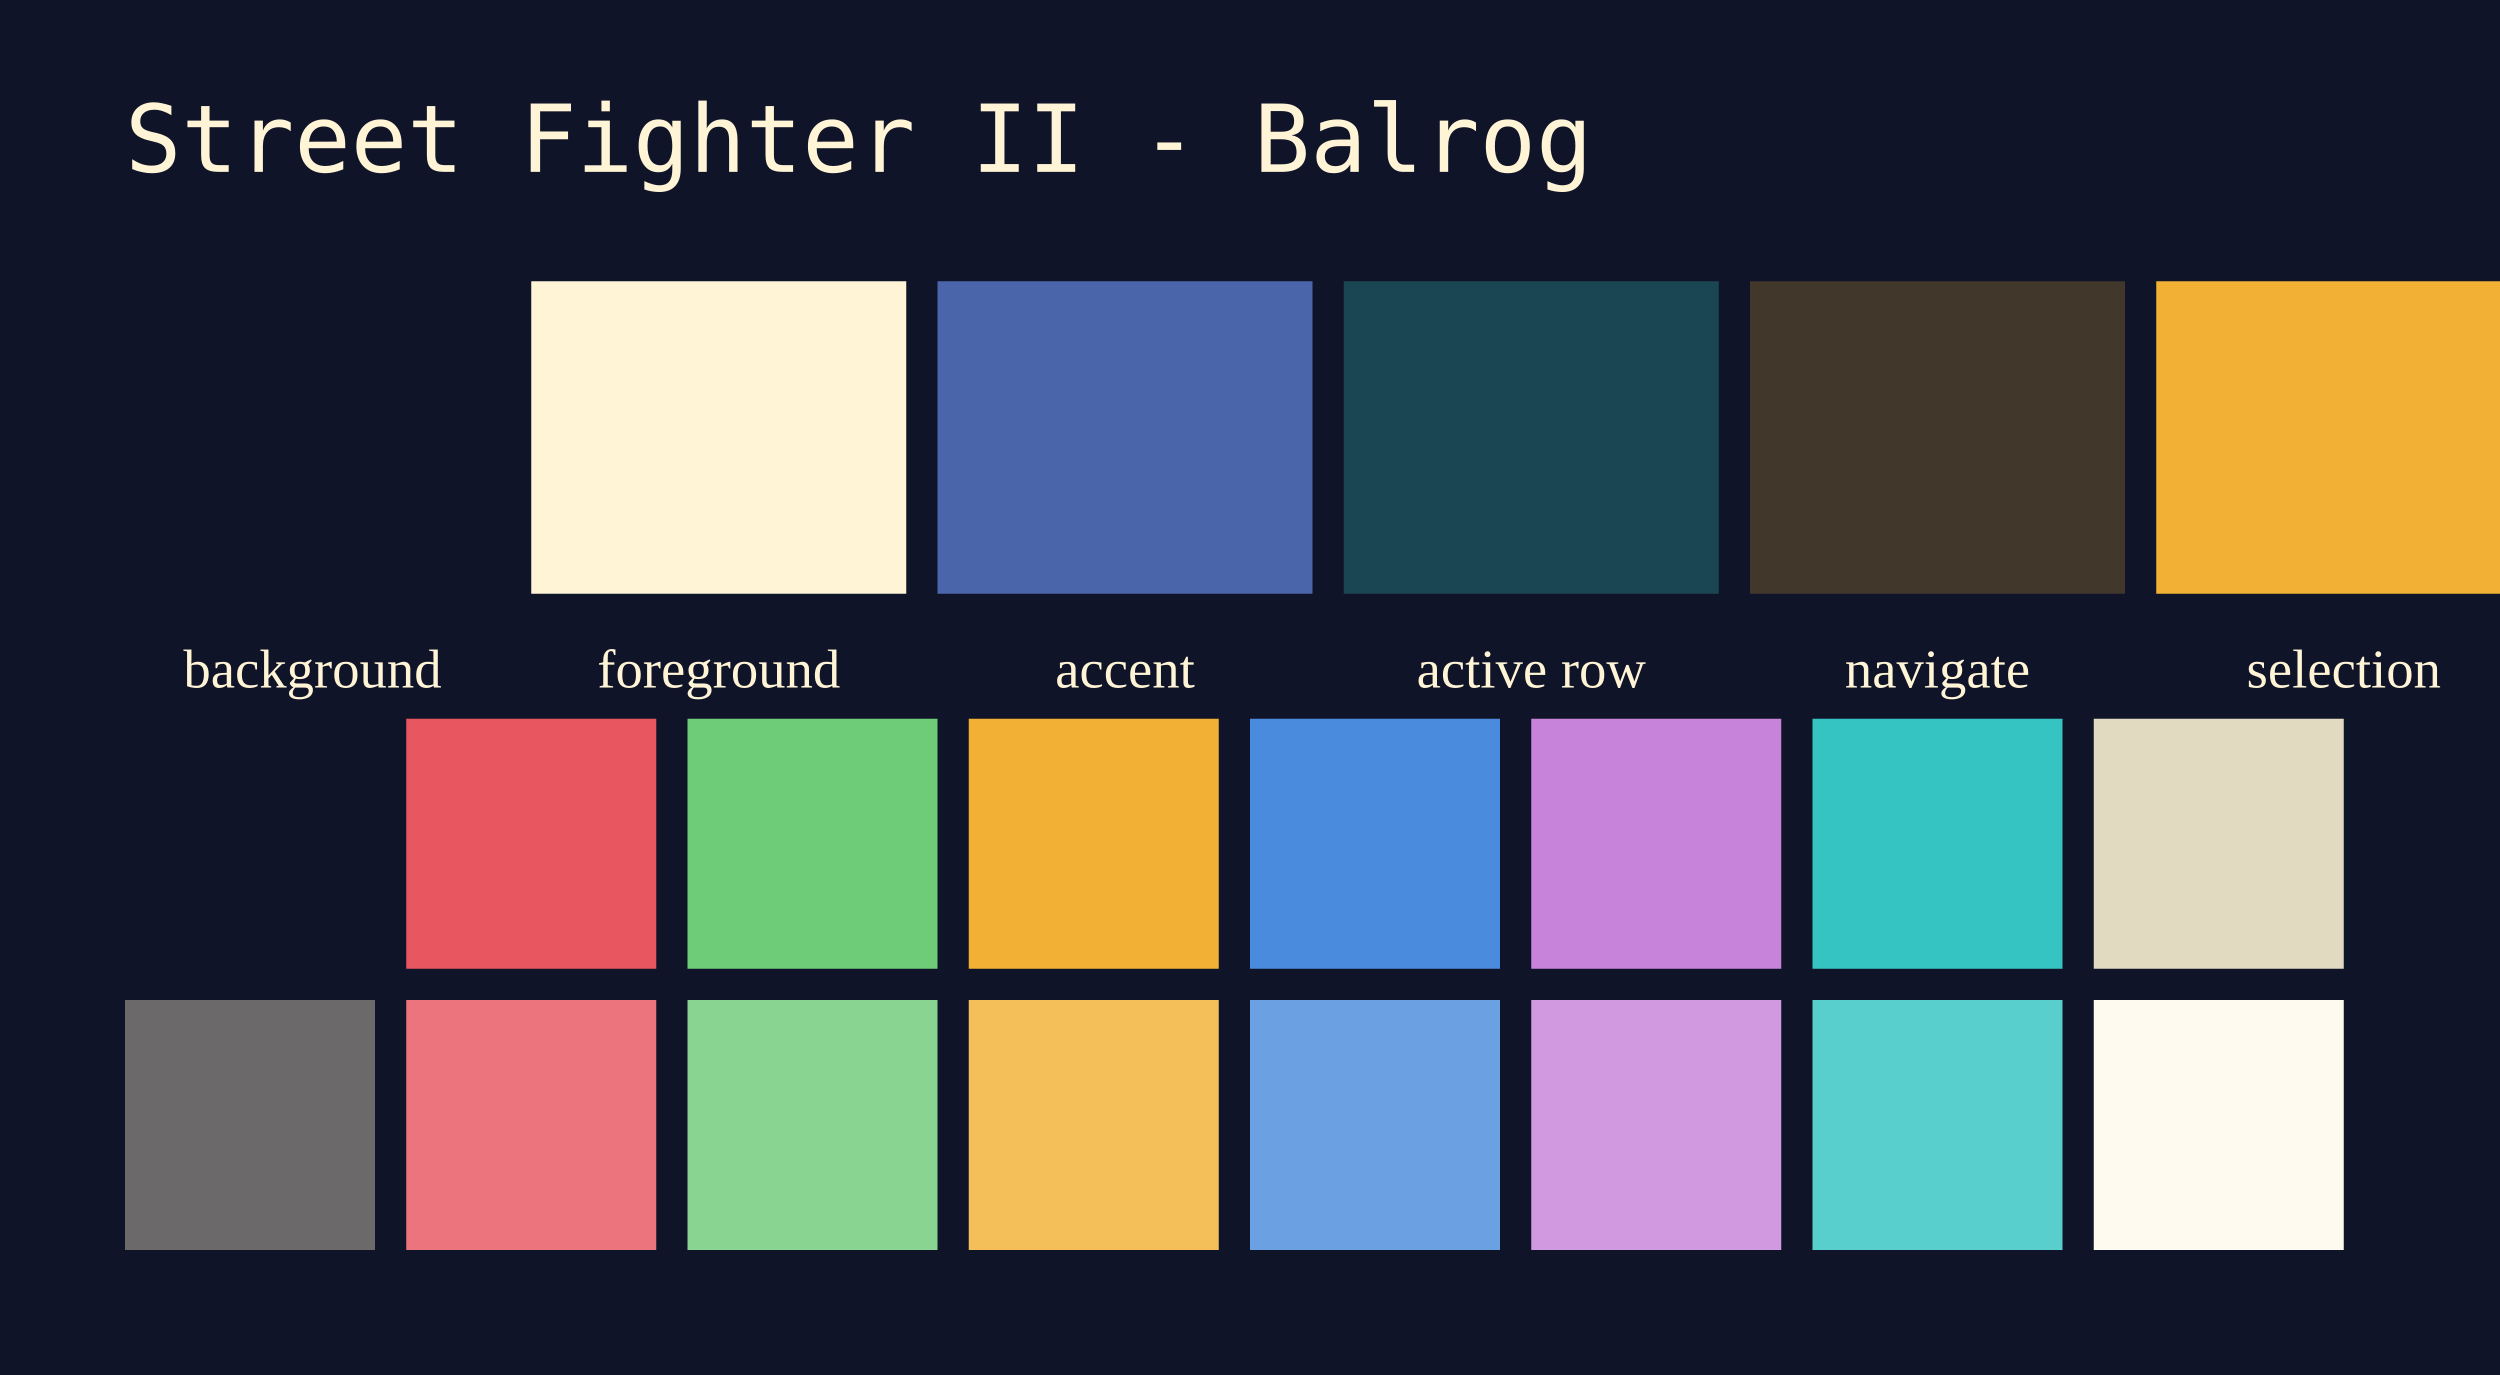
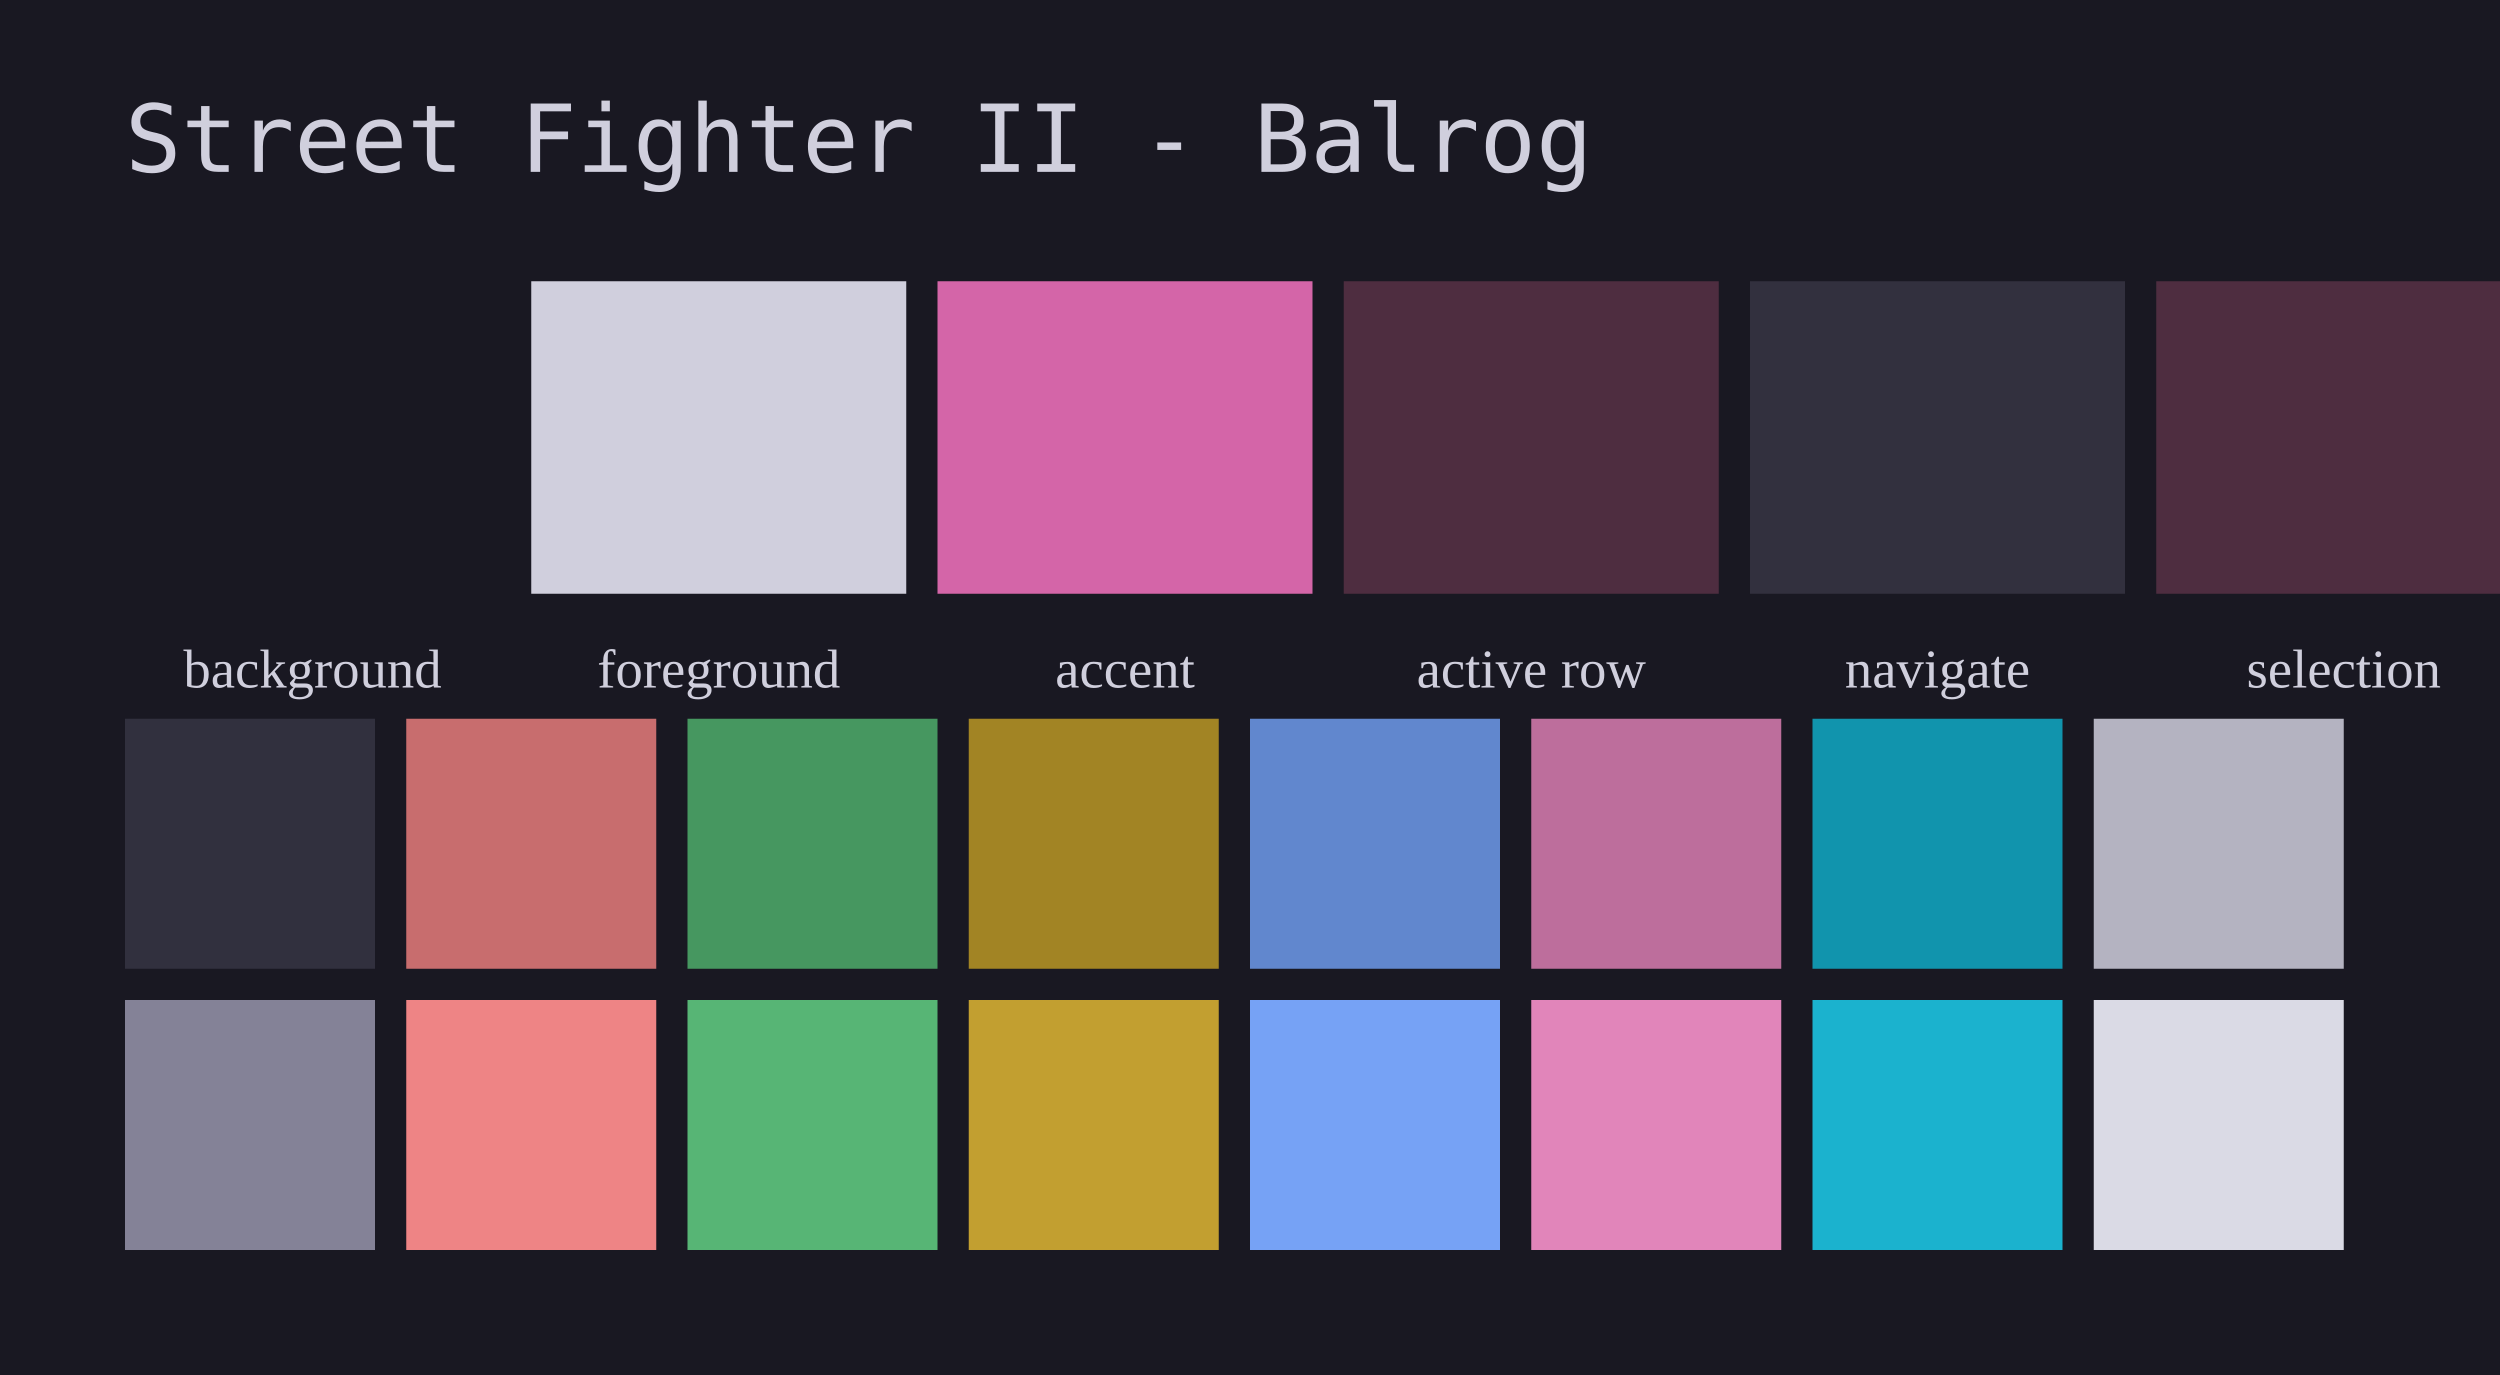
<svg xmlns="http://www.w3.org/2000/svg" width="320" height="176" viewBox="0 0 320 176">
-   <rect width="320" height="176" fill="#101428" />
-   <text x="16" y="22" font-family="ui-monospace, monospace" font-size="12" fill="#fff4d6">Street Fighter II - Balrog</text>
-   <rect x="16" y="36" width="48" height="40" fill="#101428" />
-   <text x="40" y="88" text-anchor="middle" font-size="7" fill="#fff4d6">background</text>
-   <rect x="68" y="36" width="48" height="40" fill="#fff4d6" />
-   <text x="92" y="88" text-anchor="middle" font-size="7" fill="#fff4d6">foreground</text>
-   <rect x="120" y="36" width="48" height="40" fill="#4a65a9" />
-   <text x="144" y="88" text-anchor="middle" font-size="7" fill="#fff4d6">accent</text>
-   <rect x="172" y="36" width="48" height="40" fill="#1a4553" />
-   <text x="196" y="88" text-anchor="middle" font-size="7" fill="#fff4d6">active row</text>
-   <rect x="224" y="36" width="48" height="40" fill="#42372b" />
-   <text x="248" y="88" text-anchor="middle" font-size="7" fill="#fff4d6">navigate</text>
-   <rect x="276" y="36" width="48" height="40" fill="#f2b134" />
-   <text x="300" y="88" text-anchor="middle" font-size="7" fill="#fff4d6">selection</text>
-   <rect x="16" y="92" width="32" height="32" fill="#101428" />
-   <rect x="52" y="92" width="32" height="32" fill="#e8565f" />
-   <rect x="88" y="92" width="32" height="32" fill="#6ecb78" />
-   <rect x="124" y="92" width="32" height="32" fill="#f2b134" />
-   <rect x="160" y="92" width="32" height="32" fill="#4a8bdd" />
-   <rect x="196" y="92" width="32" height="32" fill="#c783d9" />
-   <rect x="232" y="92" width="32" height="32" fill="#35c4c2" />
-   <rect x="268" y="92" width="32" height="32" fill="#e2d9c1" />
-   <rect x="16" y="128" width="32" height="32" fill="#6b696a" />
-   <rect x="52" y="128" width="32" height="32" fill="#ec747c" />
-   <rect x="88" y="128" width="32" height="32" fill="#88d490" />
-   <rect x="124" y="128" width="32" height="32" fill="#f4bf59" />
-   <rect x="160" y="128" width="32" height="32" fill="#6ba0e3" />
-   <rect x="196" y="128" width="32" height="32" fill="#d199e0" />
-   <rect x="232" y="128" width="32" height="32" fill="#59cfcd" />
-   <rect x="268" y="128" width="32" height="32" fill="#fffaf0" />
+   <rect width="320" height="176" fill="#191822" />
+   <text x="16" y="22" font-family="ui-monospace, monospace" font-size="12" fill="#d0cfdd">Street Fighter II - Balrog</text>
+   <rect x="16" y="36" width="48" height="40" fill="#191822" />
+   <text x="40" y="88" text-anchor="middle" font-size="7" fill="#d0cfdd">background</text>
+   <rect x="68" y="36" width="48" height="40" fill="#d0cfdd" />
+   <text x="92" y="88" text-anchor="middle" font-size="7" fill="#d0cfdd">foreground</text>
+   <rect x="120" y="36" width="48" height="40" fill="#d465a8" />
+   <text x="144" y="88" text-anchor="middle" font-size="7" fill="#d0cfdd">accent</text>
+   <rect x="172" y="36" width="48" height="40" fill="#4e2d40" />
+   <text x="196" y="88" text-anchor="middle" font-size="7" fill="#d0cfdd">active row</text>
+   <rect x="224" y="36" width="48" height="40" fill="#32303e" />
+   <text x="248" y="88" text-anchor="middle" font-size="7" fill="#d0cfdd">navigate</text>
+   <rect x="276" y="36" width="48" height="40" fill="#4e2d40" />
+   <text x="300" y="88" text-anchor="middle" font-size="7" fill="#d0cfdd">selection</text>
+   <rect x="16" y="92" width="32" height="32" fill="#31303e" />
+   <rect x="52" y="92" width="32" height="32" fill="#c86d6e" />
+   <rect x="88" y="92" width="32" height="32" fill="#469760" />
+   <rect x="124" y="92" width="32" height="32" fill="#a28424" />
+   <rect x="160" y="92" width="32" height="32" fill="#6187ce" />
+   <rect x="196" y="92" width="32" height="32" fill="#bd6e9c" />
+   <rect x="232" y="92" width="32" height="32" fill="#1194ad" />
+   <rect x="268" y="92" width="32" height="32" fill="#b4b3c1" />
+   <rect x="16" y="128" width="32" height="32" fill="#848297" />
+   <rect x="52" y="128" width="32" height="32" fill="#ee8485" />
+   <rect x="88" y="128" width="32" height="32" fill="#57b575" />
+   <rect x="124" y="128" width="32" height="32" fill="#c29f30" />
+   <rect x="160" y="128" width="32" height="32" fill="#76a2f5" />
+   <rect x="196" y="128" width="32" height="32" fill="#e185ba" />
+   <rect x="232" y="128" width="32" height="32" fill="#1bb2ce" />
+   <rect x="268" y="128" width="32" height="32" fill="#dadae5" />
</svg>
